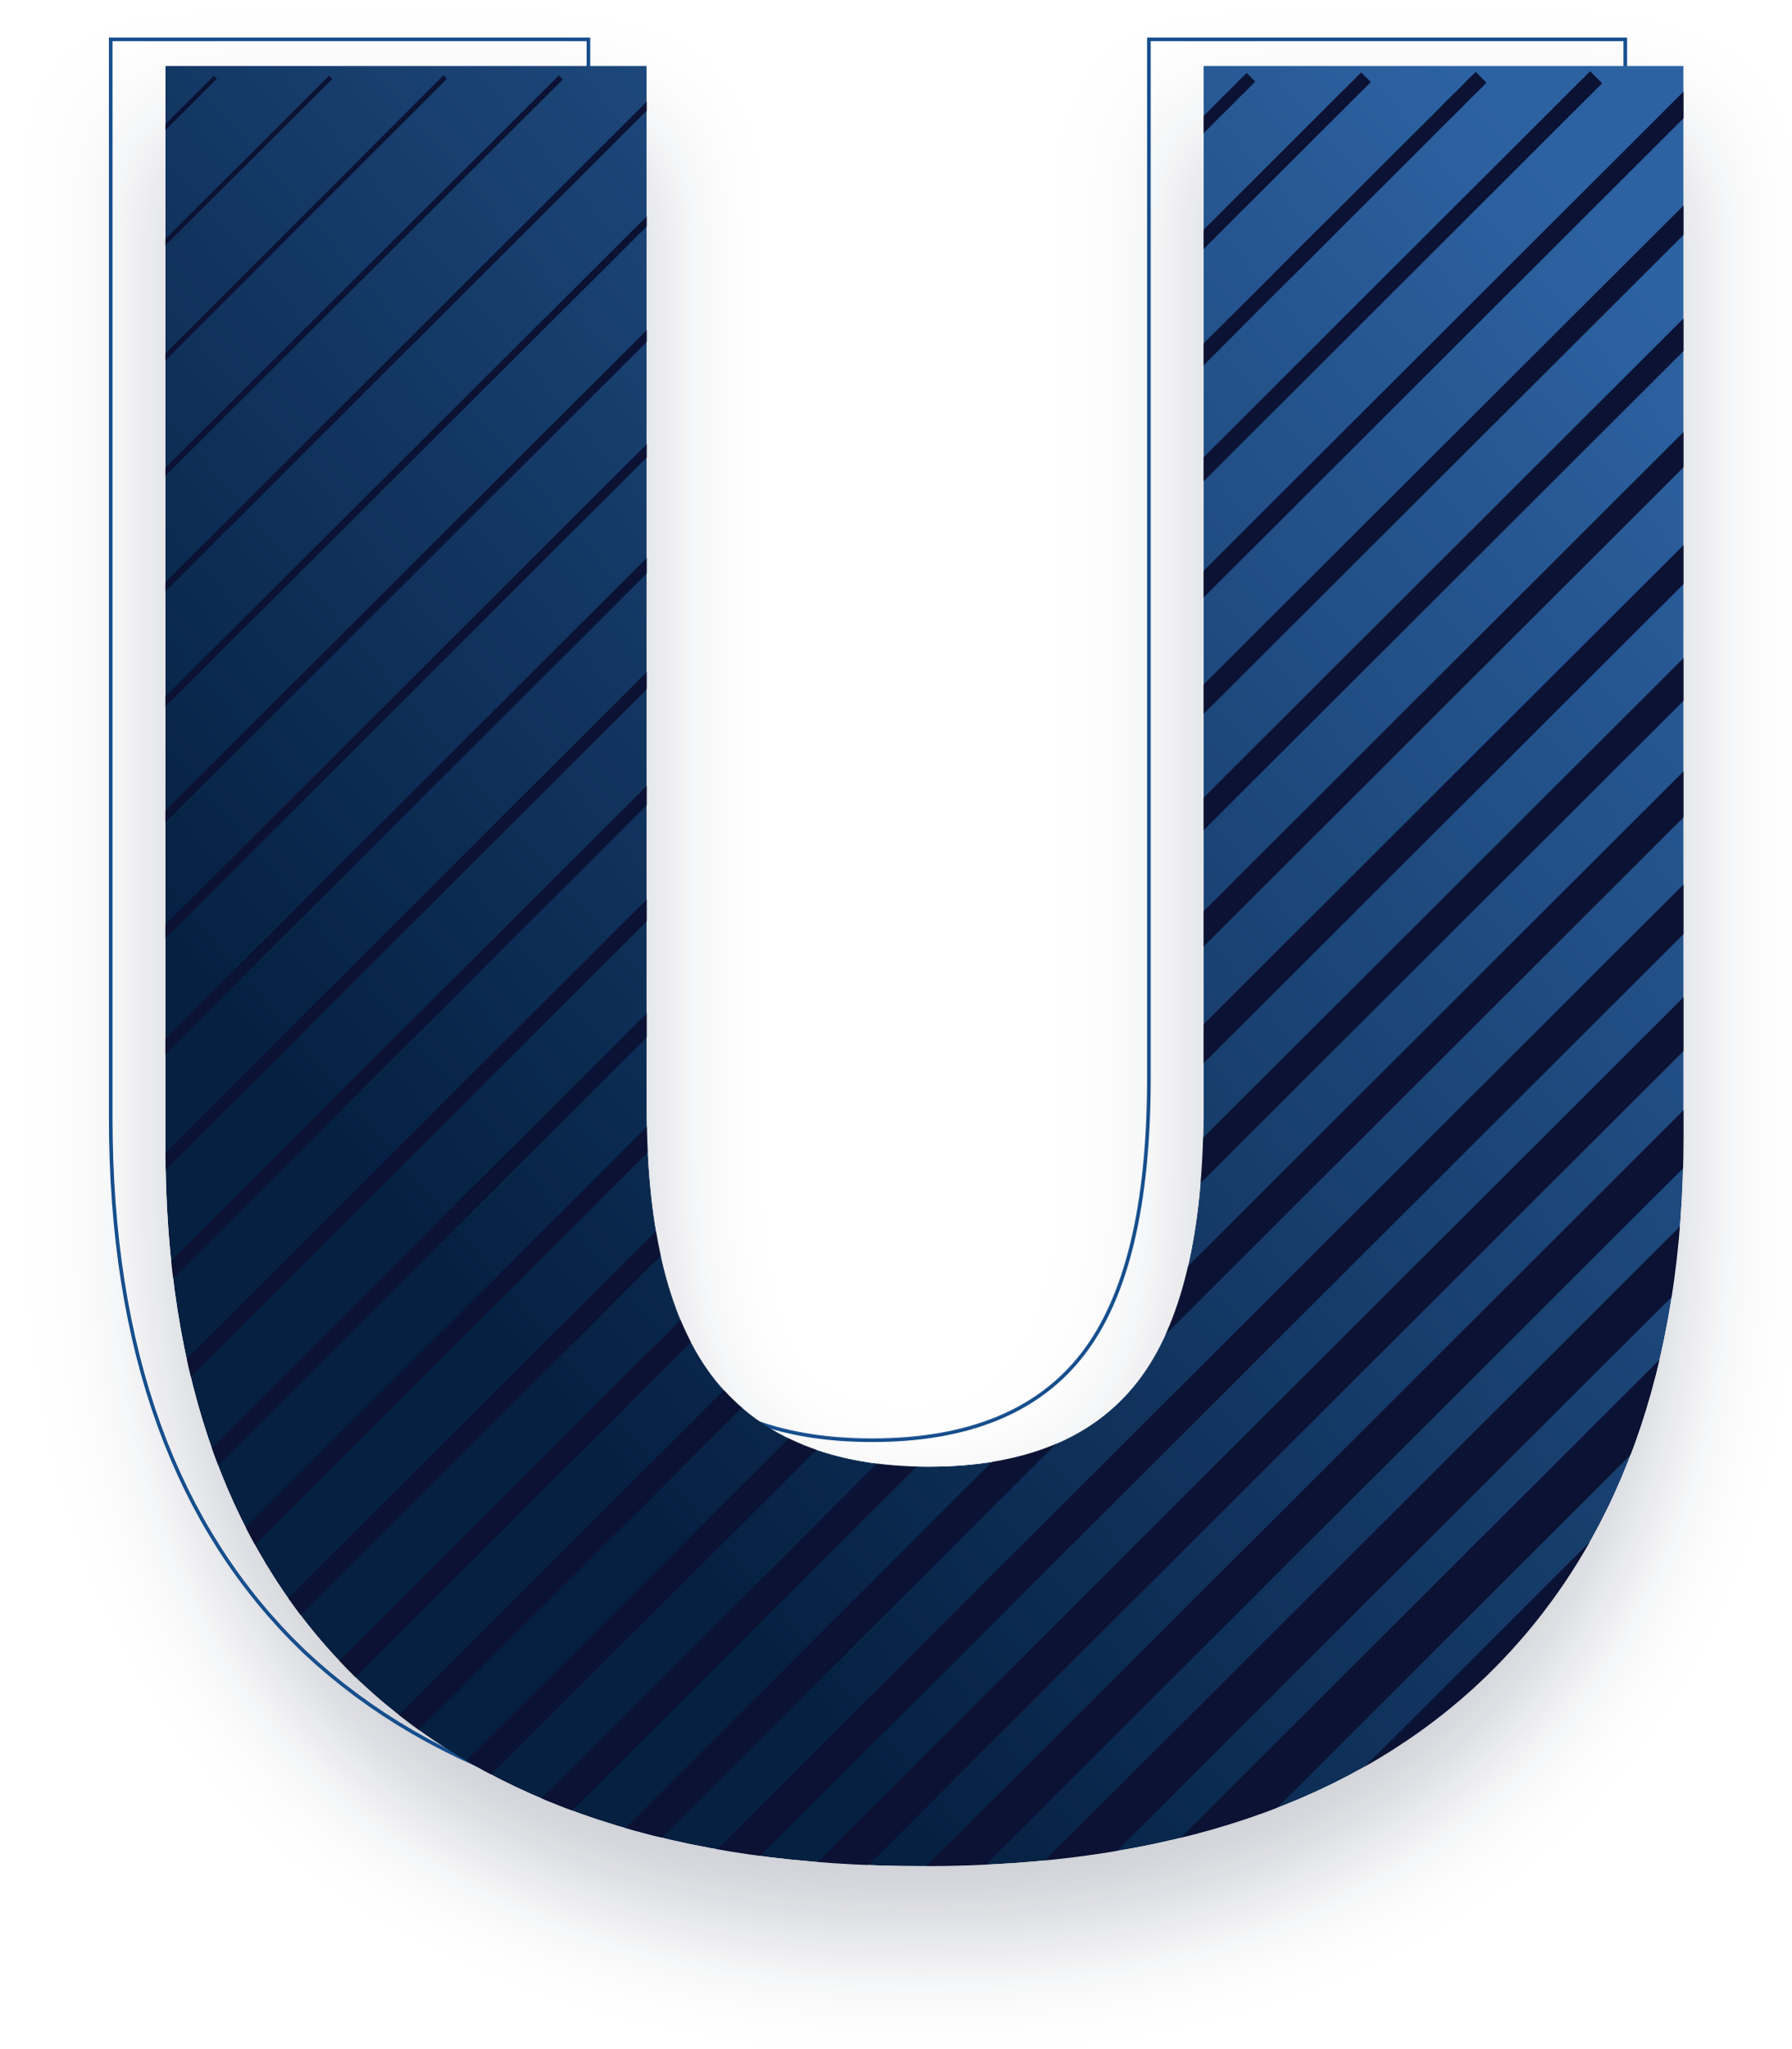
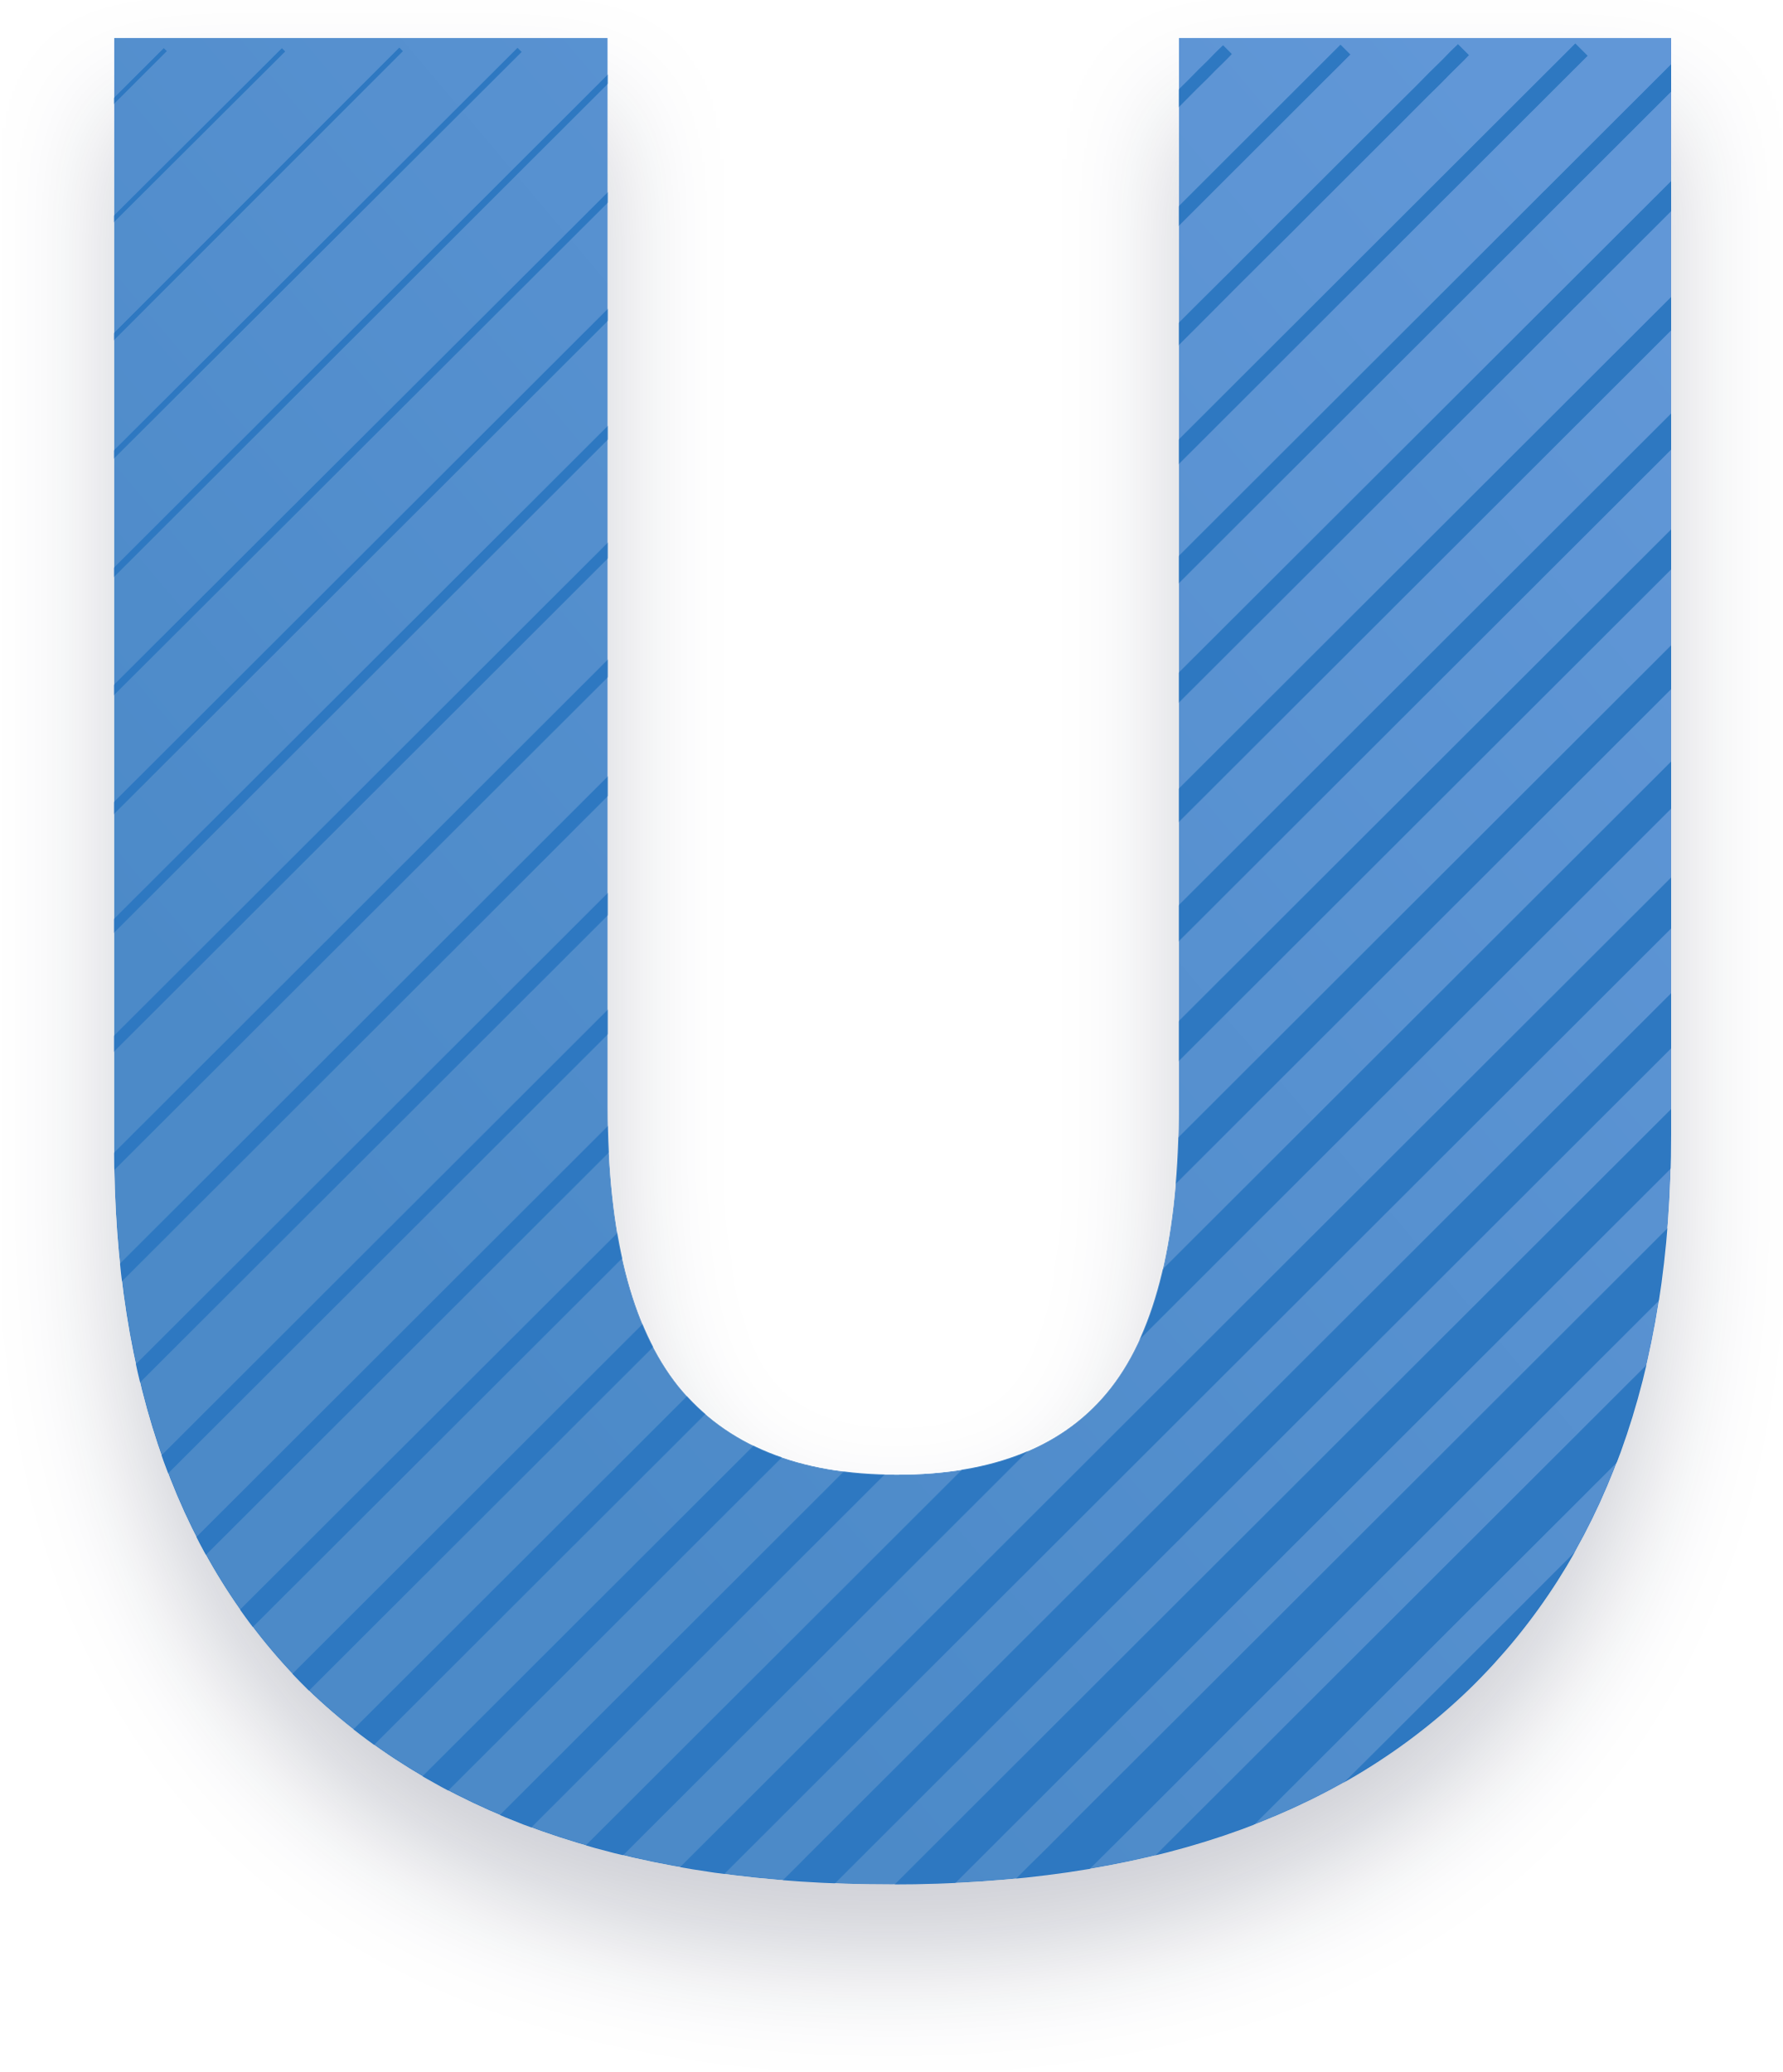
- <svg xmlns="http://www.w3.org/2000/svg" width="496" height="567" viewBox="0 0 496 567" fill="none">
+ <svg xmlns="http://www.w3.org/2000/svg" width="481" height="559" viewBox="0 0 481 559" fill="none">
  <g filter="url(#filter0_d)">
-     <path d="M30.644 309.284V10.894H162.875V298.824C162.875 333.238 169.224 358.532 182.017 374.605L182.02 374.609C195.079 390.698 214.897 398.704 241.374 398.704C267.846 398.704 287.3 390.824 299.614 374.973C311.909 359.149 318.006 333.604 318.006 298.449V10.894H449.864V306.296C449.864 370.71 431.732 420.506 395.529 455.757C359.325 490.758 307.468 508.294 239.881 508.294C172.29 508.294 120.432 491.255 84.23 457.247C48.529 422.995 30.644 373.701 30.644 309.284Z" stroke="#164E8C" />
-     <mask id="mask0" mask-type="alpha" maskUnits="userSpaceOnUse" x="45" y="18" width="421" height="499">
-       <path d="M333.142 18.212H466V314.114C466 378.625 447.838 428.564 411.513 463.933C375.189 499.052 323.19 516.612 255.517 516.612C187.844 516.612 135.845 499.551 99.521 465.427C63.694 431.055 45.78 381.613 45.78 317.102V18.212H179.011V306.642C179.011 341.014 185.356 366.17 198.044 382.112C210.982 398.052 230.638 406.022 257.01 406.022C283.382 406.022 302.665 398.176 314.856 382.485C327.047 366.793 333.142 341.387 333.142 306.267V18.212Z" fill="url(#paint0_linear)" />
+     <mask id="mask0" mask-type="alpha" maskUnits="userSpaceOnUse" x="30" y="10" width="421" height="499">
+       <path d="M318.142 10.212H451V306.114C451 370.625 432.838 420.564 396.513 455.933C360.189 491.052 308.19 508.612 240.517 508.612C172.844 508.612 120.845 491.551 84.521 457.427C48.694 423.055 30.78 373.613 30.78 309.102V10.212H164.011V298.642C164.011 333.014 170.356 358.17 183.044 374.112C195.982 390.052 215.637 398.022 242.01 398.022C268.382 398.022 287.664 390.176 299.856 374.485C312.047 358.793 318.142 333.387 318.142 298.267V10.212Z" fill="url(#paint0_linear)" />
    </mask>
    <g mask="url(#mask0)">
-       <path d="M333.142 18.212H466V314.114C466 378.625 447.838 428.564 411.513 463.933C375.189 499.052 323.19 516.612 255.517 516.612C187.844 516.612 135.845 499.551 99.521 465.427C63.694 431.055 45.78 381.613 45.78 317.102V18.212H179.011V306.642C179.011 341.014 185.356 366.17 198.044 382.112C210.982 398.052 230.638 406.022 257.01 406.022C283.382 406.022 302.665 398.176 314.856 382.485C327.047 366.793 333.142 341.387 333.142 306.267V18.212Z" fill="url(#paint1_linear)" />
-       <path d="M658.793 332.882L465.641 525.756L478.224 538.324L671.375 345.449L658.793 332.882Z" fill="#0B1233" />
-       <path d="M659.156 301.434L434.168 526.132L446.01 537.959L670.999 313.261L659.156 301.434Z" fill="#0B1233" />
-       <path d="M402.689 526.499C402.689 526.499 403.678 525.488 405.535 523.584C407.417 521.703 410.176 518.95 413.686 515.441L442.782 486.383C466.86 462.335 498.963 430.273 531.07 398.211L659.488 269.957L670.666 281.12C670.666 281.12 606.455 345.244 542.248 409.372L453.958 497.548L424.863 526.603L416.712 534.745L413.79 537.589L402.689 526.499Z" fill="#0B1233" />
-       <path d="M659.86 238.523L371.171 526.838L381.608 537.261L670.296 248.946L659.86 238.523Z" fill="#0B1233" />
-       <path d="M339.653 527.166C339.653 527.166 340.866 525.878 343.216 523.535C345.567 521.193 349.055 517.804 353.393 513.372C355.581 511.185 358.009 508.76 360.649 506.125C361.969 504.803 363.339 503.427 364.797 502.034C366.255 500.642 367.653 499.09 369.199 497.586C375.31 491.498 382.211 484.629 389.732 477.138L499.891 367.065C539.969 327.061 580.045 287.055 610.102 257.048L630.58 236.556C633.642 233.515 636.46 230.626 639.164 228.059C641.757 225.371 644.199 222.962 646.388 220.773L656.587 210.64C657.737 209.445 658.629 208.537 659.242 207.936L660.161 207.018L670.003 216.847C670.003 216.847 669.688 217.159 669.083 217.764C668.477 218.369 667.581 219.263 666.377 220.416C664.041 222.765 660.601 226.216 656.229 230.601C654.037 232.789 651.626 235.229 648.937 237.815C646.356 240.518 643.463 243.332 640.42 246.39C634.31 252.478 627.417 259.348 619.893 266.842L509.734 376.9C469.656 416.903 429.578 456.907 399.519 486.913L379.045 507.417C377.544 508.962 375.982 510.358 374.589 511.813C373.196 513.267 371.817 514.645 370.495 515.956L363.237 523.205C358.799 527.527 355.428 531.036 353.061 533.368C350.693 535.701 349.424 536.926 349.424 536.926L339.653 527.166Z" fill="#0B1233" />
-       <path d="M660.492 175.537L308.098 527.463L317.276 536.63L669.671 184.704L660.492 175.537Z" fill="#0B1233" />
-       <path d="M276.545 527.759C276.545 527.759 276.912 527.374 277.624 526.632C278.337 525.891 279.418 524.816 280.854 523.44C282.257 522.031 283.947 520.251 286.042 518.275C288.044 516.196 290.391 513.86 293.017 511.238C298.356 506.073 304.627 499.597 311.97 492.314L336.57 467.78L468.657 335.873C516.685 287.904 564.716 239.936 600.736 203.959C609.735 194.962 617.981 186.706 625.293 179.394L644.274 160.501C646.873 157.848 649.194 155.482 651.281 153.503L654.08 150.646C654.958 149.793 655.754 149.02 656.469 148.328C659.228 145.466 660.748 143.985 660.748 143.985L669.406 152.633C669.406 152.633 667.927 154.151 665.055 156.907L662.737 159.293C661.862 160.144 660.902 161.079 659.879 162.087C657.889 164.176 655.521 166.497 652.872 169.084C647.629 174.341 641.26 180.722 633.958 188.039L609.348 212.574L477.265 344.484L345.187 476.398C336.178 485.395 327.939 493.651 320.627 500.963C313.315 508.276 306.849 514.558 301.679 519.888C299.051 522.511 296.714 524.861 294.63 526.856C292.647 528.948 290.864 530.633 289.459 532.036C288.079 533.472 287.007 534.555 286.263 535.264C285.519 535.974 285.136 536.341 285.136 536.341L276.545 527.759Z" fill="#0B1233" />
-       <path d="M661.08 112.502L244.992 528.052L252.986 536.036L669.075 120.486L661.08 112.502Z" fill="#0B1233" />
-       <path d="M213.437 528.347C213.437 528.347 215.122 526.538 218.458 523.32C220.037 521.618 222.137 519.675 224.506 517.291C226.82 514.85 229.642 512.208 232.65 509.097C244.898 496.865 262.398 479.389 283.398 458.421L437.377 304.642L591.356 150.862C592.704 149.586 593.997 148.285 595.249 146.97L599.086 143.195L602.775 139.44C604.021 138.237 605.261 137.055 606.422 135.826C608.789 133.41 611.215 131.178 613.41 128.845C614.513 127.679 615.669 126.606 616.78 125.523C617.891 124.44 618.907 123.284 620.008 122.252L642.094 100.187C648.226 94.079 653.046 89.279 656.329 86.005C657.997 84.391 659.175 83.061 660.057 82.246L661.37 80.993L668.771 88.384L667.516 89.695C666.702 90.577 665.369 91.758 663.751 93.417L649.552 107.636L627.458 129.695C626.427 130.794 625.29 131.819 624.185 132.915C623.081 134.012 622.016 135.181 620.849 136.284C618.513 138.473 616.278 140.897 613.859 143.26C612.628 144.426 611.445 145.659 610.239 146.905C609.001 148.118 607.748 149.346 606.48 150.589C605.234 151.852 603.974 153.129 602.7 154.421C601.384 155.671 600.085 156.967 598.803 158.31L444.824 312.089C388.829 368.008 332.833 423.925 290.845 465.869C269.85 486.841 252.354 504.319 240.106 516.551C236.989 519.55 234.343 522.382 231.899 524.686C229.512 527.052 227.562 529.148 225.862 530.726C222.642 534.058 220.829 535.744 220.829 535.744L213.437 528.347Z" fill="#0B1233" />
-       <path d="M181.884 528.643C181.884 528.643 183.706 526.721 187.236 523.225C190.766 519.73 195.91 514.57 202.463 508.019C215.582 494.915 234.327 476.197 256.815 453.738C301.794 408.815 361.767 348.918 421.741 289.024L661.634 49.441L668.517 56.317L428.624 295.9C368.652 355.794 308.677 415.691 263.698 460.611L209.346 514.892L194.119 530.101C190.615 533.625 188.694 535.444 188.694 535.444L181.884 528.643Z" fill="#0B1233" />
-       <path d="M661.57 18.212L150.255 528.865L156.62 535.222L667.935 24.569L661.57 18.212Z" fill="#0B1233" />
-       <path d="M118.668 529.13C118.668 529.13 120.611 527.084 124.373 523.357L140.6 507.149C154.581 493.189 174.555 473.241 198.523 449.305L374.286 273.763L629.944 18.435L635.866 24.347L380.208 279.674L204.445 455.212L146.522 513.059L130.294 529.265C126.565 533.024 124.513 534.963 124.513 534.963L118.668 529.13Z" fill="#0B1233" />
-       <path d="M598.358 18.697L87.034 529.341L92.438 534.738L603.762 24.094L598.358 18.697Z" fill="#0B1233" />
-       <path d="M566.767 18.956L55.443 529.6L60.329 534.48L571.653 23.836L566.767 18.956Z" fill="#0B1233" />
-       <path d="M535.098 19.136L23.783 529.789L28.298 534.298L539.612 23.645L535.098 19.136Z" fill="#0B1233" />
-       <path d="M503.524 19.413L-7.898 529.959L-3.828 534.025L507.594 23.479L503.524 19.413Z" fill="#0B1233" />
-       <path d="M471.804 19.541L-39.511 530.195L-35.81 533.892L475.506 23.238L471.804 19.541Z" fill="#0B1233" />
-       <path d="M440.141 19.726L-39.647 498.893L-36.317 502.219L443.471 23.052L440.141 19.726Z" fill="#0B1233" />
-       <path d="M-39.5 467.233C-39.5 467.233 -37.739 465.499 -34.437 462.235C-31.163 458.956 -26.36 454.14 -20.247 448.012L30.491 397.343L184.47 243.563C240.463 187.645 296.459 131.727 338.448 89.784C349.028 79.381 358.514 69.624 367.104 61.174L389.201 39.108L397.398 30.971C399.733 28.544 401.765 26.539 403.437 24.931C405.108 23.324 406.273 21.982 407.162 21.173L408.475 19.916L411.437 22.875C411.437 22.875 411.009 23.32 410.18 24.187C409.351 25.053 408.036 26.249 406.414 27.905C404.793 29.561 402.799 31.612 400.369 33.938C397.996 36.321 395.271 39.058 392.216 42.122L370.122 64.178C361.654 72.758 351.891 82.231 341.475 92.799C299.482 134.738 243.492 190.663 187.496 246.579C131.5 302.494 75.513 358.418 33.517 400.358C12.525 421.334 -4.974 438.805 -17.223 451.037L-31.468 465.209C-34.727 468.505 -36.472 470.266 -36.472 470.266L-39.5 467.233Z" fill="#0B1233" />
-       <path d="M376.767 20.05L-39.308 435.616L-36.643 438.277L379.432 22.712L376.767 20.05Z" fill="#0B1233" />
-       <path d="M-39.203 403.912L-38.084 402.828C-37.34 402.119 -36.249 401.048 -34.853 399.639C-33.456 398.229 -31.761 396.45 -29.669 394.462C-27.701 392.353 -25.265 390.102 -22.663 387.465C-21.382 386.132 -20.012 384.724 -18.524 383.313C-17.036 381.901 -15.613 380.292 -13.975 378.763C-10.805 375.609 -7.343 372.225 -3.75 368.506C3.577 361.207 11.845 352.975 20.865 343.993L152.952 212.074C200.975 164.103 249.001 116.131 285.021 80.149C303.038 62.167 318.053 47.18 328.562 36.694C331.127 34.008 333.554 31.747 335.579 29.696C337.573 27.61 339.323 25.893 340.761 24.52C343.502 21.641 345.078 20.208 345.078 20.208L347.445 22.574C347.445 22.574 346.016 24.142 343.131 26.886C341.755 28.32 340.035 30.068 337.948 32.059C335.893 34.08 333.627 36.504 330.941 39.068L287.429 82.553L155.327 214.447C107.292 262.412 59.261 310.373 23.239 346.361C14.247 355.367 6.004 363.626 -1.303 370.942C-5.028 374.517 -8.423 377.976 -11.574 381.15C-13.105 382.783 -14.699 384.224 -16.132 385.692C-17.565 387.16 -18.944 388.546 -20.287 389.825C-22.933 392.431 -25.187 394.862 -27.294 396.823C-29.284 398.912 -31.049 400.61 -32.479 401.996C-33.908 403.382 -34.961 404.482 -35.672 405.225L-36.756 406.345L-39.203 403.912Z" fill="#0B1233" />
-       <path d="M313.333 20.317L-39.056 372.25L-36.909 374.394L315.48 22.461L313.333 20.317Z" fill="#0B1233" />
-       <path d="M-38.952 340.554C-38.952 340.554 -37.659 339.341 -35.315 336.996C-34.147 335.829 -32.694 334.378 -30.991 332.677C-29.264 331.001 -27.412 328.945 -25.152 326.829C-16.39 318.072 -3.87 305.566 11.154 290.563L121.367 180.53C161.433 140.514 201.501 100.498 231.553 70.487C246.577 55.479 259.097 42.977 267.862 34.223C272.259 29.86 275.628 26.346 278.038 24.06C280.385 21.718 281.637 20.465 281.637 20.465L283.488 22.314C283.488 22.314 282.237 23.567 279.888 25.909C277.601 28.314 274.084 31.679 269.712 36.072C260.947 44.824 248.425 57.33 233.401 72.338C203.349 102.348 163.283 142.365 123.215 182.381L13.036 292.428L-23.27 328.69C-25.39 330.949 -27.451 332.8 -29.127 334.521C-30.831 336.221 -32.277 337.669 -33.451 338.84C-35.8 341.182 -37.015 342.472 -37.015 342.472L-38.952 340.554Z" fill="#0B1233" />
-       <path d="M249.899 20.585L-38.805 308.885L-37.176 310.512L251.528 22.212L249.899 20.585Z" fill="#0B1233" />
-       <path d="M218.236 20.771L-38.769 277.111L-37.363 278.517L219.641 22.176L218.236 20.771Z" fill="#0B1233" />
-       <path d="M186.387 20.771L-38.619 245.455L-37.362 246.711L187.644 22.027L186.387 20.771Z" fill="#0B1233" />
-       <path d="M154.668 20.902L-38.603 213.66L-37.494 214.769L155.777 22.012L154.668 20.902Z" fill="#0B1233" />
-       <path d="M122.761 20.847L-38.401 182.054L-37.438 183.015L123.725 21.808L122.761 20.847Z" fill="#0B1233" />
-       <path d="M91.066 21.001L-38.482 150.164L-37.594 151.052L91.954 21.889L91.066 21.001Z" fill="#0B1233" />
-       <path d="M59.2 20.984L-38.39 118.448L-37.575 119.262L60.016 21.798L59.2 20.984Z" fill="#0B1233" />
+       <path d="M318.142 10.212H451V306.114C451 370.625 432.838 420.564 396.513 455.933C360.189 491.052 308.19 508.612 240.517 508.612C172.844 508.612 120.845 491.551 84.521 457.427C48.694 423.055 30.78 373.613 30.78 309.102V10.212H164.011V298.642C164.011 333.014 170.356 358.17 183.044 374.112C195.982 390.052 215.637 398.022 242.01 398.022C268.382 398.022 287.664 390.176 299.856 374.485C312.047 358.793 318.142 333.387 318.142 298.267V10.212Z" fill="url(#paint1_linear)" />
+       <path d="M643.793 324.882L450.641 517.756L463.224 530.324L656.375 337.449L643.793 324.882Z" fill="#2E78C1" />
+       <path d="M644.156 293.434L419.167 518.132L431.01 529.959L655.999 305.261L644.156 293.434Z" fill="#2E78C1" />
+       <path d="M387.689 518.499C387.689 518.499 388.678 517.488 390.535 515.584C392.417 513.703 395.176 510.95 398.686 507.441L427.782 478.383C451.86 454.335 483.963 422.273 516.07 390.211L644.488 261.957L655.665 273.12C655.665 273.12 591.455 337.244 527.247 401.372L438.957 489.548L409.863 518.603L401.712 526.745L398.789 529.589L387.689 518.499Z" fill="#2E78C1" />
+       <path d="M644.86 230.523L356.171 518.838L366.608 529.261L655.296 240.946L644.86 230.523Z" fill="#2E78C1" />
+       <path d="M324.653 519.166C324.653 519.166 325.866 517.878 328.216 515.535C330.567 513.193 334.055 509.804 338.392 505.372C340.581 503.185 343.009 500.76 345.649 498.125C346.969 496.803 348.339 495.427 349.797 494.034C351.255 492.642 352.653 491.09 354.199 489.586C360.31 483.498 367.211 476.629 374.732 469.138L484.891 359.065C524.969 319.061 565.045 279.055 595.102 249.048L615.579 228.556C618.642 225.515 621.46 222.626 624.164 220.059C626.757 217.371 629.199 214.962 631.388 212.773L641.587 202.64C642.737 201.445 643.629 200.537 644.242 199.936L645.161 199.018L655.003 208.848C655.003 208.848 654.688 209.159 654.082 209.764C653.477 210.369 652.581 211.263 651.377 212.416C649.041 214.765 645.601 218.216 641.229 222.601C639.037 224.789 636.626 227.229 633.937 229.815C631.356 232.518 628.463 235.332 625.42 238.391C619.31 244.478 612.416 251.348 604.893 258.842L494.734 368.9C454.656 408.903 414.578 448.907 384.519 478.913L364.045 499.418C362.544 500.962 360.982 502.358 359.589 503.813C358.196 505.267 356.817 506.645 355.495 507.956L348.237 515.205C343.799 519.527 340.428 523.036 338.061 525.368C335.693 527.701 334.424 528.926 334.424 528.926L324.653 519.166Z" fill="#2E78C1" />
+       <path d="M645.492 167.537L293.098 519.463L302.276 528.63L654.671 176.703L645.492 167.537Z" fill="#2E78C1" />
+       <path d="M261.545 519.759C261.545 519.759 261.912 519.374 262.624 518.633C263.337 517.891 264.418 516.816 265.854 515.44C267.257 514.031 268.947 512.251 271.042 510.275C273.044 508.196 275.391 505.86 278.017 503.238C283.356 498.073 289.626 491.597 296.97 484.315L321.57 459.78L453.656 327.873C501.685 279.904 549.716 231.936 585.736 195.959C594.735 186.962 602.981 178.706 610.293 171.394L629.274 152.501C631.873 149.848 634.194 147.482 636.281 145.503L639.08 142.646C639.958 141.793 640.754 141.02 641.469 140.328C644.228 137.466 645.748 135.985 645.748 135.985L654.406 144.633C654.406 144.633 652.926 146.151 650.055 148.907L647.737 151.293C646.862 152.144 645.901 153.079 644.879 154.087C642.889 156.176 640.521 158.497 637.872 161.084C632.629 166.341 626.26 172.722 618.958 180.039L594.348 204.574L462.265 336.485L330.186 468.398C321.178 477.395 312.938 485.651 305.627 492.963C298.315 500.276 291.849 506.558 286.679 511.888C284.051 514.511 281.714 516.861 279.63 518.856C277.647 520.948 275.863 522.633 274.459 524.036C273.079 525.472 272.006 526.555 271.262 527.264C270.518 527.974 270.136 528.341 270.136 528.341L261.545 519.759Z" fill="#2E78C1" />
+       <path d="M646.08 104.502L229.992 520.052L237.986 528.036L654.075 112.486L646.08 104.502Z" fill="#2E78C1" />
+       <path d="M198.437 520.347C198.437 520.347 200.122 518.537 203.458 515.32C205.037 513.617 207.137 511.675 209.506 509.291C211.82 506.85 214.642 504.207 217.65 501.097C229.898 488.865 247.398 471.389 268.398 450.421L422.377 296.642L576.356 142.862C577.704 141.586 578.997 140.285 580.249 138.97L584.086 135.195L587.775 131.44C589.021 130.237 590.261 129.055 591.422 127.826C593.789 125.41 596.215 123.177 598.41 120.845C599.513 119.679 600.669 118.606 601.78 117.523C602.891 116.44 603.907 115.284 605.008 114.252L627.094 92.187C633.226 86.079 638.046 81.279 641.329 78.005C642.997 76.391 644.175 75.061 645.057 74.246L646.37 72.993L653.771 80.384L652.516 81.695C651.702 82.577 650.369 83.758 648.751 85.417L634.552 99.636L612.458 121.695C611.427 122.794 610.29 123.819 609.185 124.915C608.081 126.011 607.016 127.181 605.849 128.284C603.513 130.473 601.278 132.897 598.859 135.26C597.628 136.426 596.445 137.659 595.239 138.905C594.001 140.118 592.748 141.346 591.48 142.589C590.234 143.852 588.974 145.129 587.7 146.421C586.384 147.671 585.085 148.967 583.803 150.31L429.824 304.089C373.829 360.008 317.833 415.925 275.845 457.869C254.85 478.841 237.354 496.319 225.106 508.551C221.989 511.55 219.343 514.382 216.899 516.686C214.512 519.052 212.562 521.148 210.862 522.726C207.642 526.058 205.829 527.744 205.829 527.744L198.437 520.347Z" fill="#2E78C1" />
+       <path d="M166.884 520.643C166.884 520.643 168.706 518.721 172.236 515.225C175.766 511.73 180.91 506.57 187.463 500.019C200.582 486.915 219.327 468.197 241.815 445.738C286.794 400.815 346.767 340.918 406.74 281.024L646.634 41.441L653.517 48.317L413.624 287.9C353.652 347.794 293.677 407.691 248.698 452.611L194.346 506.892L179.119 522.101C175.615 525.625 173.694 527.444 173.694 527.444L166.884 520.643Z" fill="#2E78C1" />
+       <path d="M646.57 10.212L135.255 520.865L141.62 527.222L652.935 16.569L646.57 10.212Z" fill="#2E78C1" />
+       <path d="M103.667 521.13C103.667 521.13 105.611 519.084 109.373 515.357L125.6 499.149C139.581 485.189 159.555 465.241 183.523 441.304L359.286 265.763L614.944 10.435L620.866 16.346L365.208 271.674L189.445 447.212L131.522 505.059L115.293 521.265C111.565 525.023 109.513 526.963 109.513 526.963L103.667 521.13Z" fill="#2E78C1" />
+       <path d="M583.358 10.697L72.034 521.341L77.438 526.738L588.762 16.094L583.358 10.697Z" fill="#2E78C1" />
+       <path d="M551.767 10.956L40.443 521.6L45.329 526.48L556.653 15.836L551.767 10.956Z" fill="#2E78C1" />
+       <path d="M520.098 11.136L8.783 521.789L13.297 526.298L524.612 15.645L520.098 11.136Z" fill="#2E78C1" />
+       <path d="M488.524 11.413L-22.898 521.959L-18.828 526.025L492.594 15.479L488.524 11.413Z" fill="#2E78C1" />
+       <path d="M456.804 11.541L-54.512 522.195L-50.81 525.892L460.506 15.238L456.804 11.541Z" fill="#2E78C1" />
+       <path d="M425.141 11.726L-54.647 490.893L-51.317 494.219L428.471 15.052L425.141 11.726Z" fill="#2E78C1" />
+       <path d="M-54.501 459.233C-54.501 459.233 -52.739 457.499 -49.437 454.235C-46.163 450.956 -41.36 446.139 -35.247 440.012L15.491 389.343L169.47 235.563C225.462 179.644 281.459 123.727 323.448 81.784C334.028 71.381 343.514 61.624 352.104 53.174L374.201 31.108L382.397 22.971C384.733 20.543 386.765 18.539 388.436 16.931C390.108 15.323 391.272 13.982 392.162 13.173L393.475 11.916L396.437 14.875C396.437 14.875 396.009 15.32 395.179 16.187C394.35 17.053 393.036 18.249 391.414 19.905C389.793 21.561 387.799 23.612 385.369 25.938C382.996 28.321 380.27 31.058 377.216 34.122L355.122 56.178C346.654 64.758 336.891 74.231 326.475 84.799C284.482 126.738 228.492 182.663 172.496 238.579C116.499 294.494 60.513 350.418 18.517 392.358C-2.475 413.334 -19.974 430.805 -32.223 443.037L-46.468 457.209C-49.728 460.504 -51.473 462.266 -51.473 462.266L-54.501 459.233Z" fill="#2E78C1" />
+       <path d="M361.767 12.05L-54.308 427.616L-51.643 430.277L364.432 14.712L361.767 12.05Z" fill="#2E78C1" />
+       <path d="M-54.204 395.912L-53.084 394.827C-52.34 394.119 -51.249 393.048 -49.853 391.639C-48.456 390.229 -46.762 388.45 -44.67 386.462C-42.701 384.353 -40.265 382.102 -37.663 379.464C-36.382 378.132 -35.012 376.724 -33.524 375.313C-32.036 373.901 -30.613 372.292 -28.975 370.763C-25.805 367.609 -22.343 364.225 -18.75 360.506C-11.423 353.207 -3.155 344.975 5.865 335.993L137.951 204.074C185.975 156.103 234 108.131 270.021 72.149C288.038 54.167 303.052 39.18 313.562 28.694C316.126 26.008 318.554 23.747 320.579 21.696C322.572 19.61 324.322 17.893 325.76 16.52C328.501 13.641 330.078 12.208 330.078 12.208L332.445 14.574C332.445 14.574 331.015 16.142 328.131 18.886C326.755 20.32 325.035 22.068 322.948 24.059C320.893 26.08 318.627 28.504 315.941 31.068L272.428 74.553L140.327 206.447C92.291 254.412 44.261 302.373 8.239 338.361C-0.753 347.367 -8.996 355.626 -16.303 362.942C-20.028 366.517 -23.423 369.976 -26.574 373.15C-28.106 374.783 -29.699 376.224 -31.132 377.692C-32.565 379.16 -33.944 380.546 -35.287 381.825C-37.933 384.431 -40.187 386.862 -42.294 388.823C-44.284 390.912 -46.049 392.61 -47.479 393.996C-48.909 395.382 -49.961 396.482 -50.672 397.225L-51.756 398.345L-54.204 395.912Z" fill="#2E78C1" />
+       <path d="M298.333 12.317L-54.056 364.249L-51.909 366.394L300.48 14.461L298.333 12.317Z" fill="#2E78C1" />
+       <path d="M-53.952 332.554C-53.952 332.554 -52.659 331.341 -50.315 328.995C-49.147 327.829 -47.694 326.378 -45.991 324.677C-44.264 323.001 -42.412 320.945 -40.152 318.829C-31.39 310.072 -18.87 297.566 -3.846 282.563L106.367 172.53C146.433 132.514 186.501 92.498 216.552 62.487C231.577 47.479 244.097 34.977 252.862 26.223C257.259 21.86 260.627 18.346 263.038 16.06C265.385 13.717 266.636 12.464 266.636 12.464L268.488 14.314C268.488 14.314 267.237 15.567 264.888 17.909C262.601 20.314 259.084 23.679 254.712 28.072C245.947 36.824 233.425 49.33 218.401 64.338C188.349 94.347 148.283 134.365 108.215 174.381L-1.964 284.428L-38.27 320.69C-40.391 322.949 -42.451 324.8 -44.127 326.521C-45.831 328.221 -47.277 329.669 -48.452 330.84C-50.8 333.182 -52.015 334.472 -52.015 334.472L-53.952 332.554Z" fill="#2E78C1" />
+       <path d="M234.899 12.585L-53.805 300.885L-52.176 302.512L236.528 14.212L234.899 12.585Z" fill="#2E78C1" />
+       <path d="M203.236 12.771L-53.769 269.111L-52.363 270.517L204.641 14.176L203.236 12.771Z" fill="#2E78C1" />
+       <path d="M171.387 12.771L-53.619 237.454L-52.362 238.71L172.644 14.027L171.387 12.771Z" fill="#2E78C1" />
+       <path d="M139.667 12.902L-53.603 205.66L-52.494 206.769L140.777 14.011L139.667 12.902Z" fill="#2E78C1" />
+       <path d="M107.761 12.847L-53.401 174.054L-52.438 175.014L108.725 13.808L107.761 12.847Z" fill="#2E78C1" />
+       <path d="M76.066 13.001L-53.482 142.164L-52.594 143.052L76.953 13.889L76.066 13.001Z" fill="#2E78C1" />
+       <path d="M44.2 12.984L-53.39 110.448L-52.575 111.262L45.015 13.798L44.2 12.984Z" fill="#2E78C1" />
    </g>
  </g>
  <defs>
-     <filter id="filter0_d" x="0.144" y="0.394" width="495.856" height="566.218" filterUnits="userSpaceOnUse" color-interpolation-filters="sRGB">
+     <filter id="filter0_d" x="0.78" y="0.212" width="480.22" height="558.4" filterUnits="userSpaceOnUse" color-interpolation-filters="sRGB">
      <feFlood flood-opacity="0" result="BackgroundImageFix" />
      <feColorMatrix in="SourceAlpha" type="matrix" values="0 0 0 0 0 0 0 0 0 0 0 0 0 0 0 0 0 0 127 0" />
      <feOffset dy="20" />
      <feGaussianBlur stdDeviation="15" />
      <feColorMatrix type="matrix" values="0 0 0 0 0.043 0 0 0 0 0.071 0 0 0 0 0.196 0 0 0 0.2 0" />
      <feBlend mode="normal" in2="BackgroundImageFix" result="effect1_dropShadow" />
      <feBlend mode="normal" in="SourceGraphic" in2="effect1_dropShadow" result="shape" />
    </filter>
-     <linearGradient id="paint0_linear" x1="255.637" y1="-229.12" x2="255.637" y2="476.632" gradientUnits="userSpaceOnUse">
+     <linearGradient id="paint0_linear" x1="240.637" y1="-237.12" x2="240.637" y2="468.632" gradientUnits="userSpaceOnUse">
      <stop stop-color="#2D62A2" />
      <stop offset="1" stop-color="#092E5B" />
    </linearGradient>
-     <linearGradient id="paint1_linear" x1="406" y1="18" x2="75" y2="297" gradientUnits="userSpaceOnUse">
-       <stop stop-color="#2D62A2" />
-       <stop offset="1" stop-color="#052041" />
+     <linearGradient id="paint1_linear" x1="391" y1="10" x2="60" y2="289" gradientUnits="userSpaceOnUse">
+       <stop stop-color="#6197D7" />
+       <stop offset="1" stop-color="#4C8AC8" />
    </linearGradient>
  </defs>
</svg>
